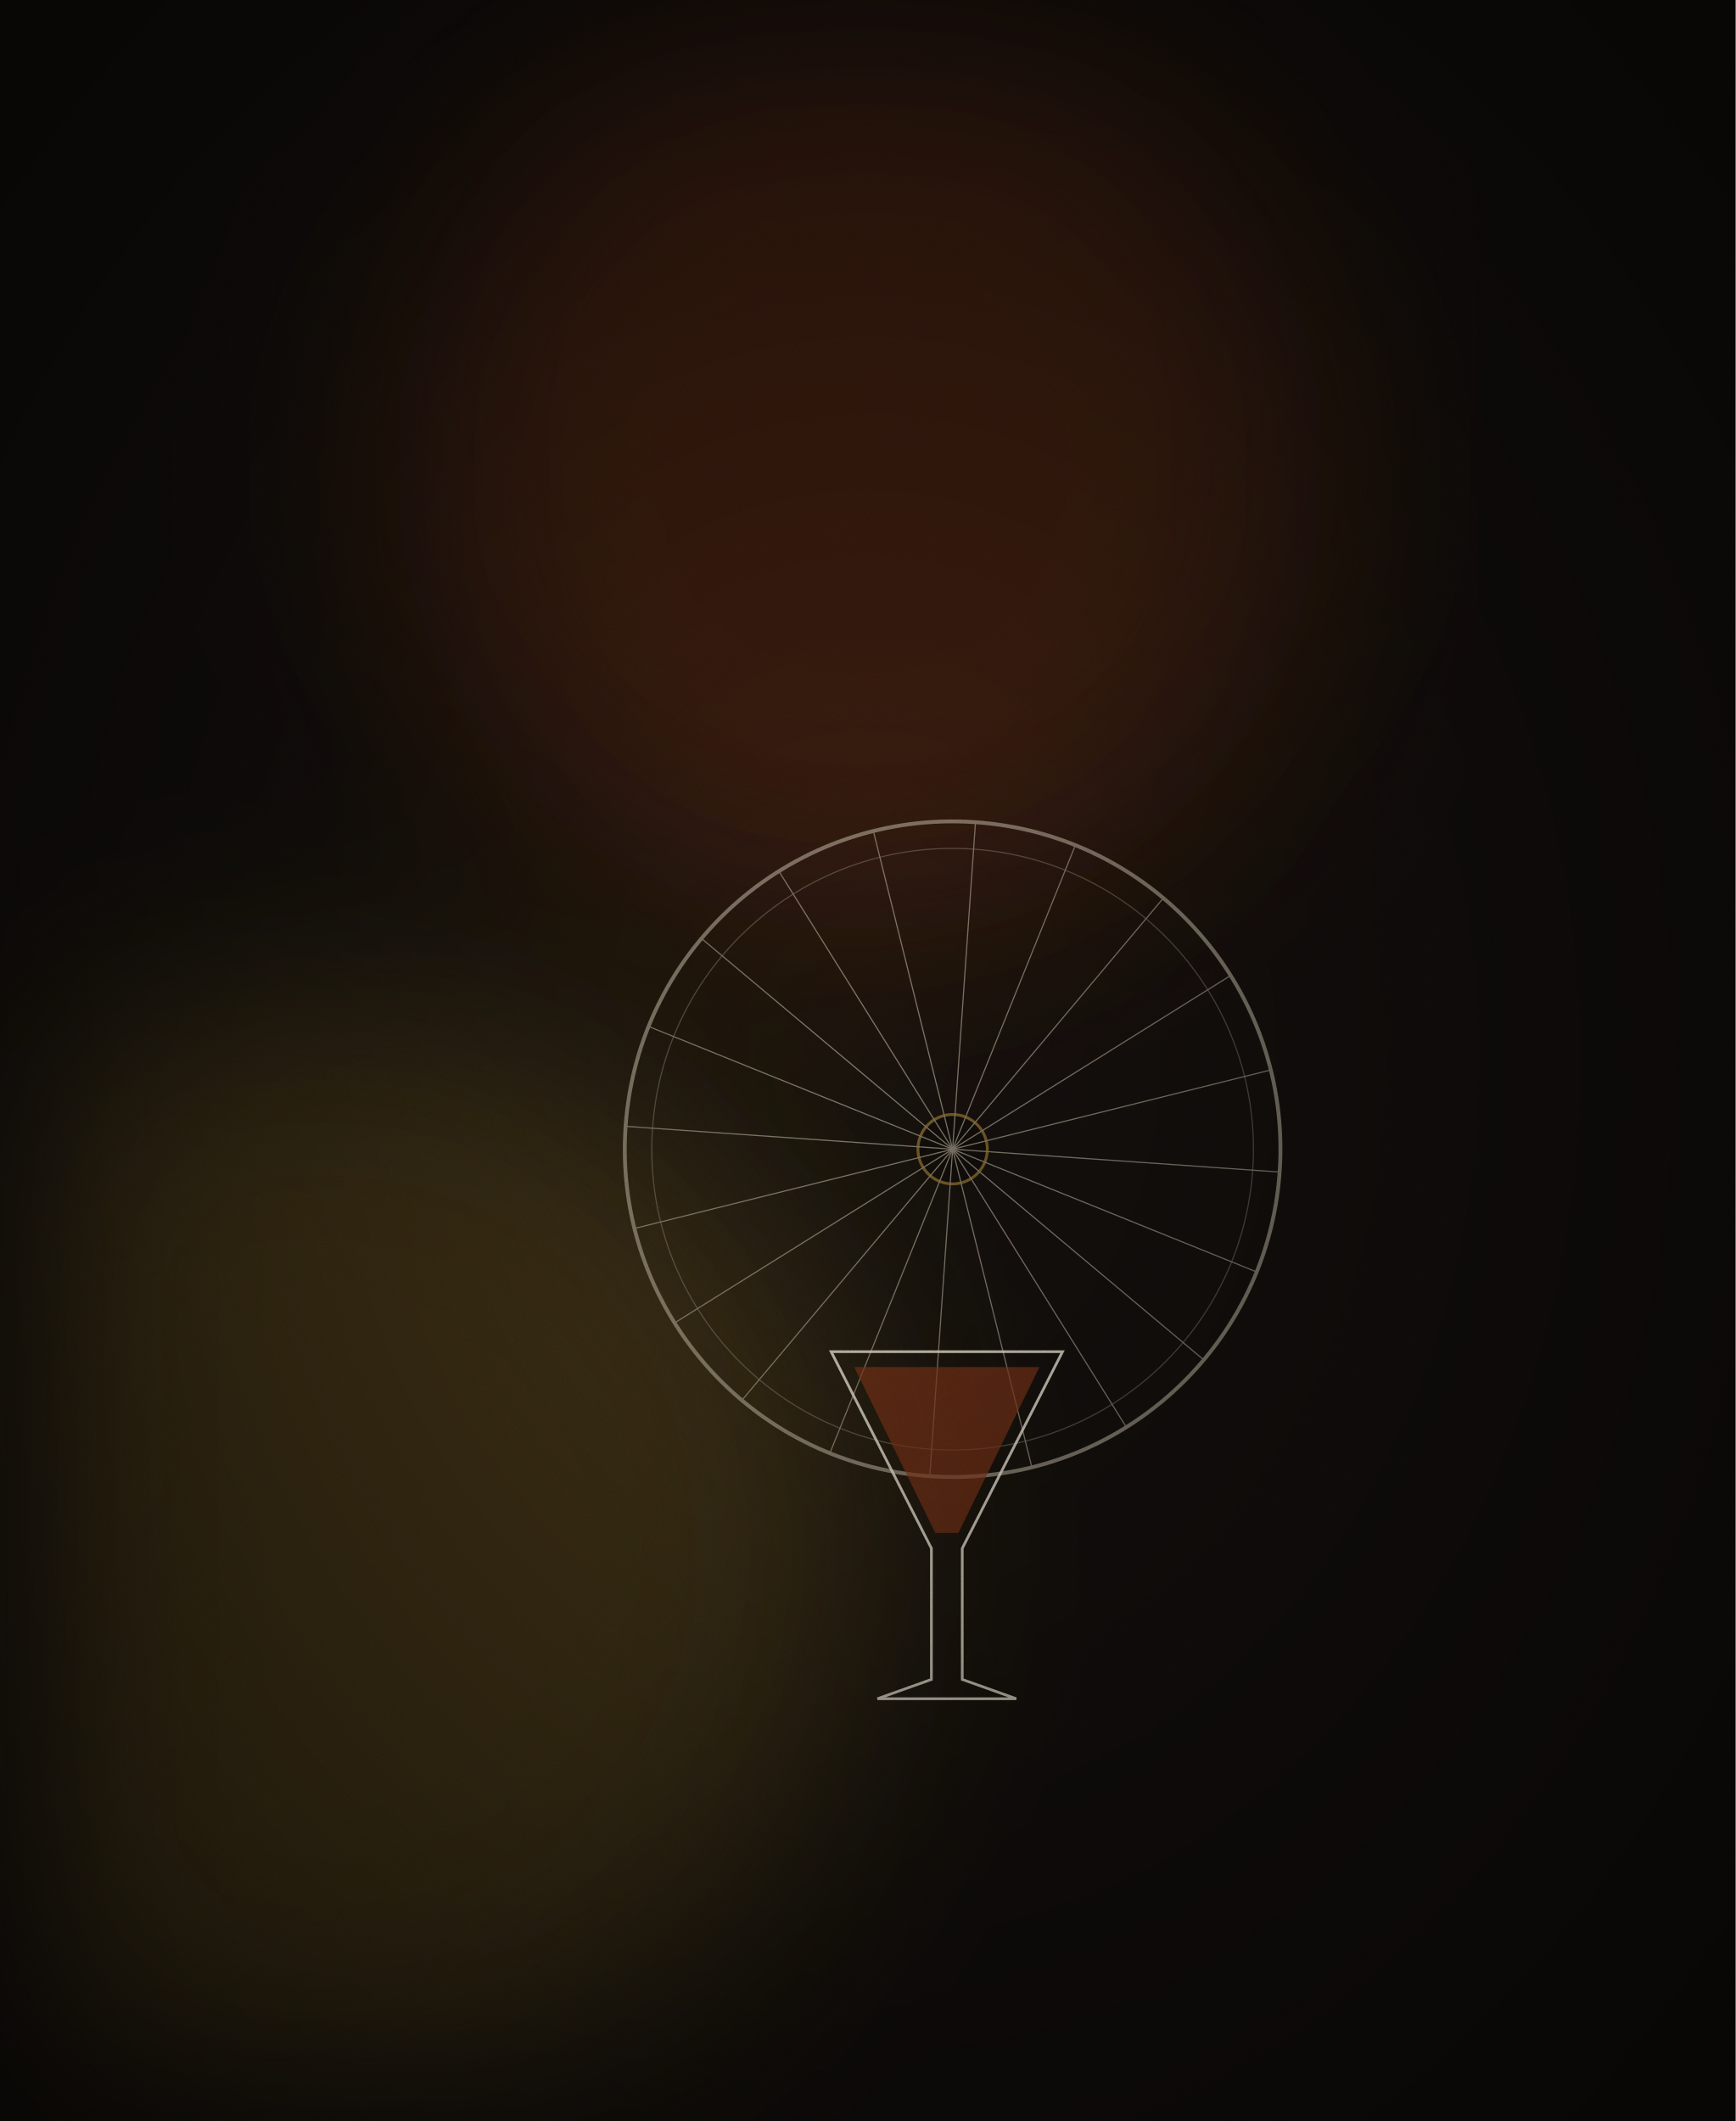
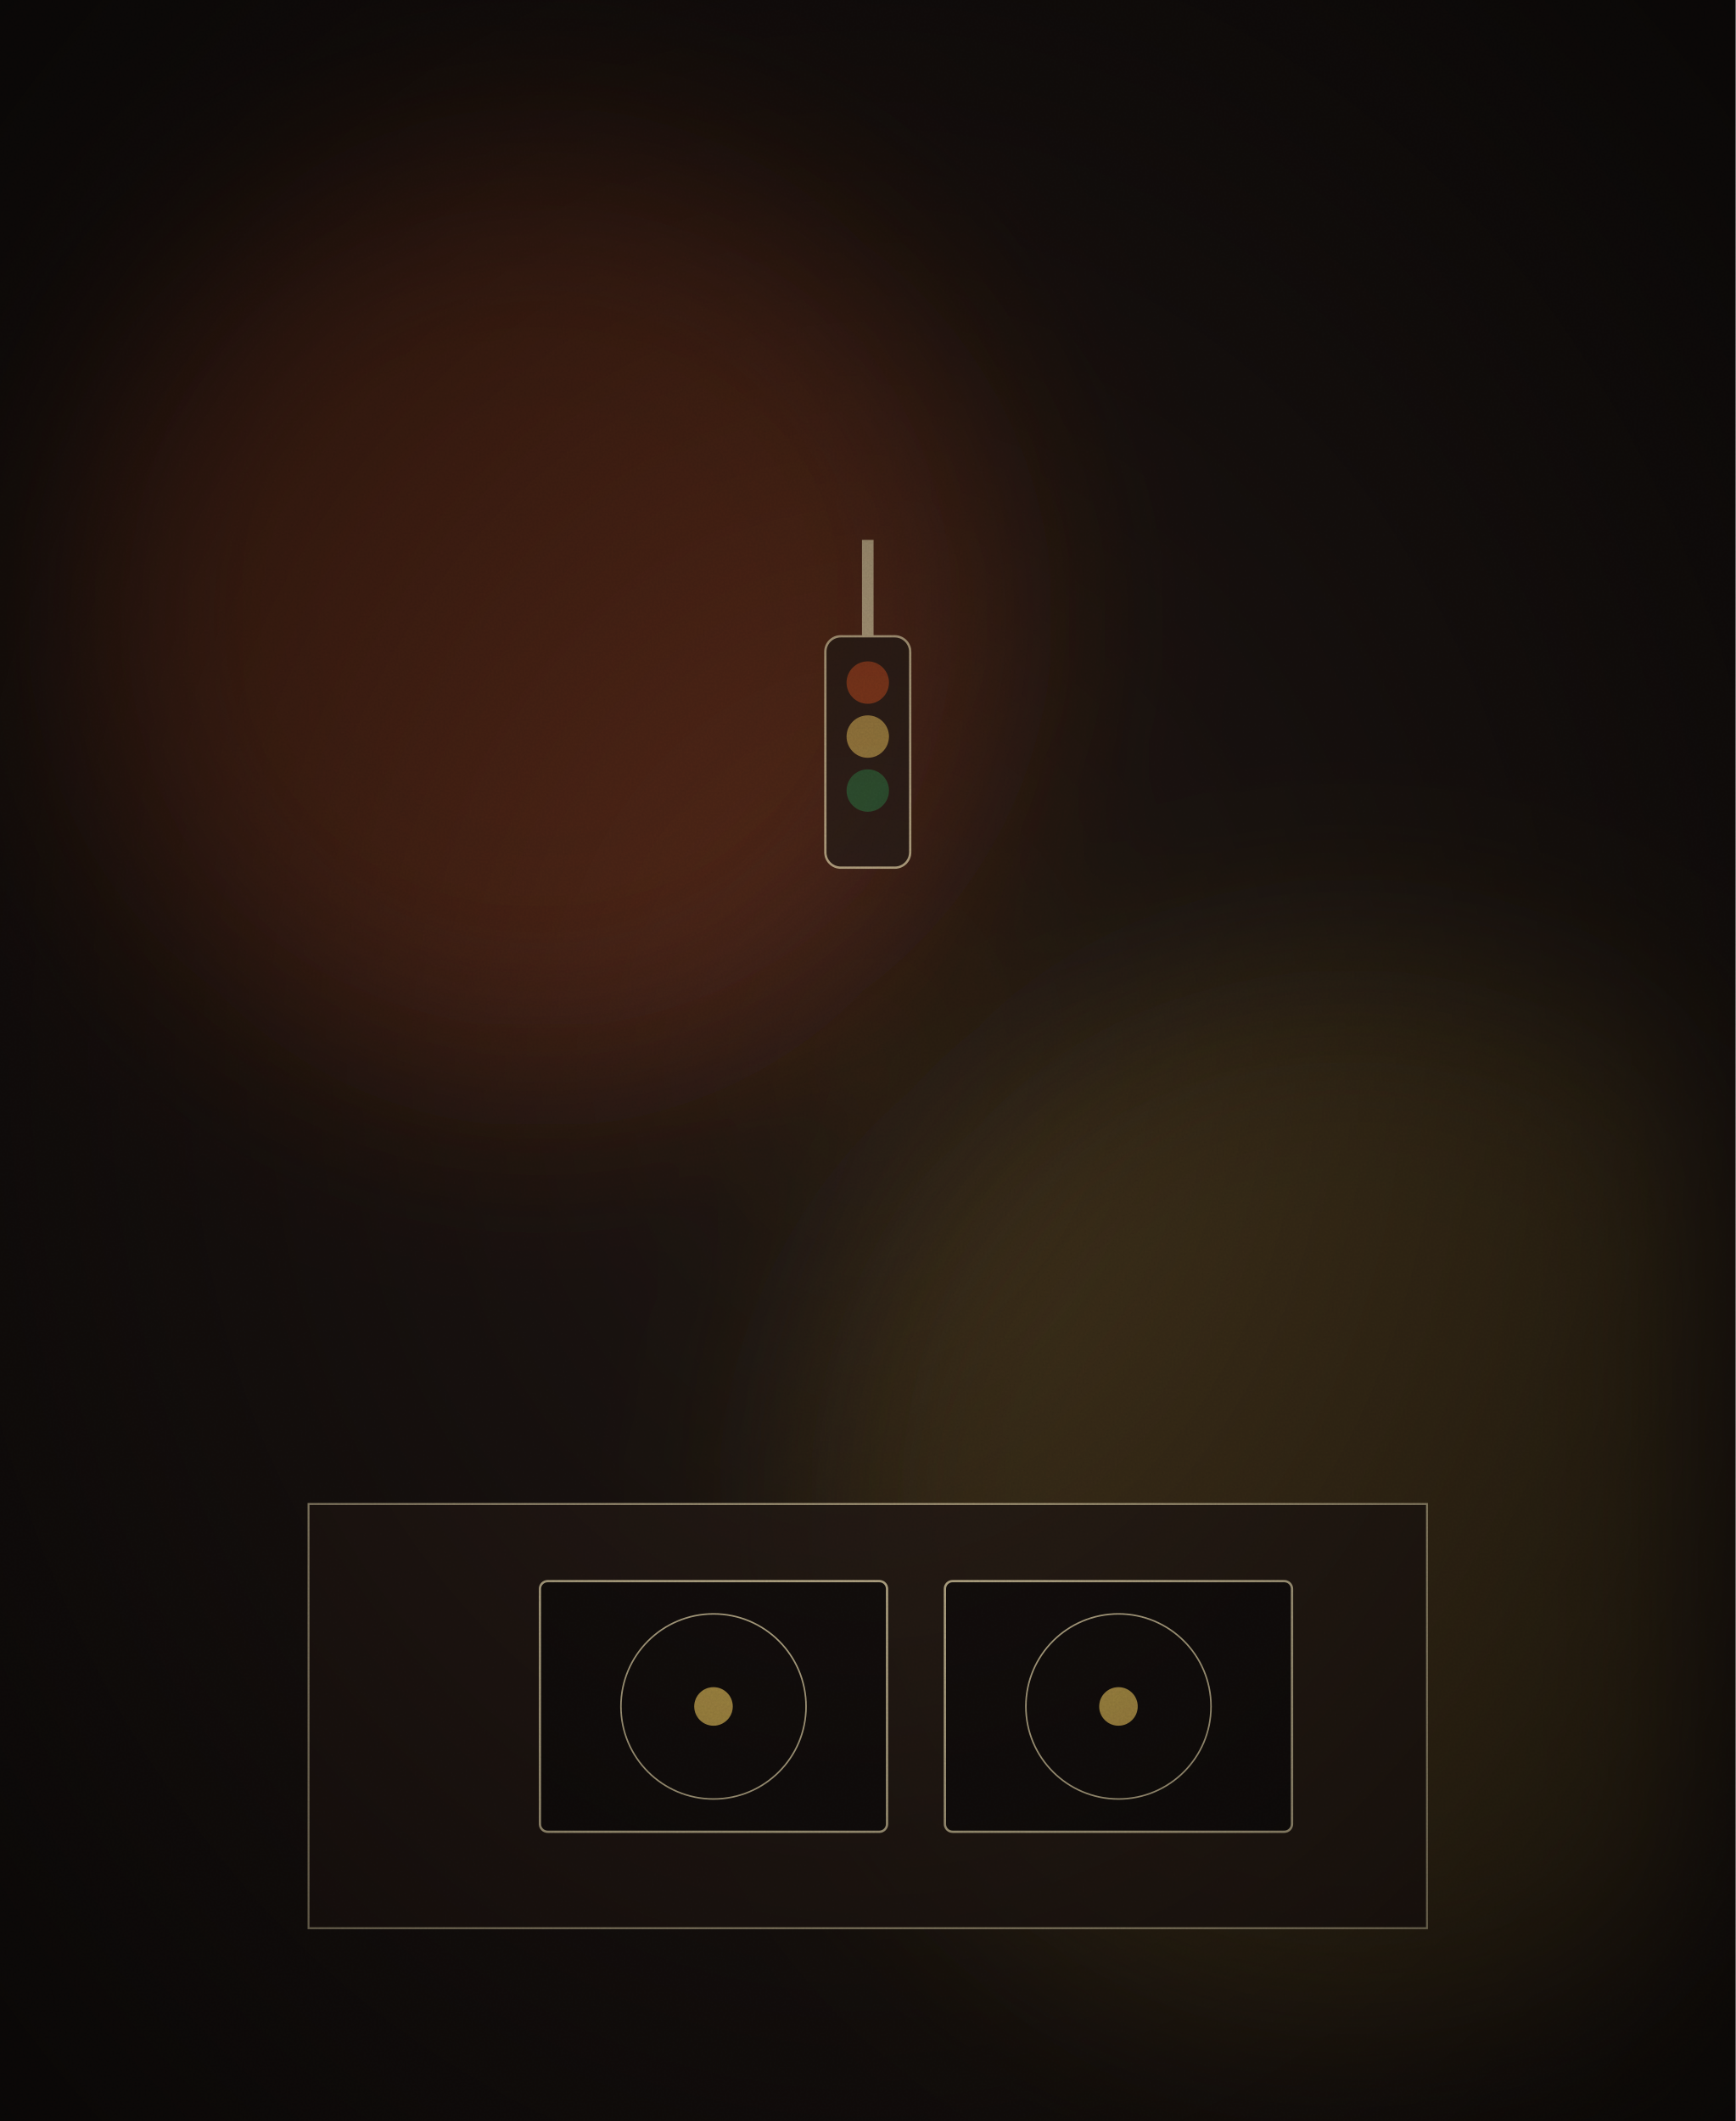
<svg xmlns="http://www.w3.org/2000/svg" viewBox="0 0 900 1100" preserveAspectRatio="xMidYMid slice">
  <defs>
-     <filter id="grain">
-       <feTurbulence type="fractalNoise" baseFrequency="0.95" numOctaves="2" stitchTiles="stitch" seed="17" />
-       <feColorMatrix values="0 0 0 0 0  0 0 0 0 0  0 0 0 0 0  0 0 0 0.18 0" />
+     <filter id="g22">
+       <feTurbulence type="fractalNoise" baseFrequency="0.95" numOctaves="2" stitchTiles="stitch" seed="22" />
+       <feColorMatrix values="0 0 0 0 0  0 0 0 0 0  0 0 0 0 0  0 0 0 0.16 0" />
    </filter>
-     <filter id="blur">
-       <feGaussianBlur stdDeviation="60" />
+     <filter id="bl">
+       <feGaussianBlur stdDeviation="55" />
    </filter>
  </defs>
-   <rect width="900" height="1100" fill="#15110E" />
-   <g opacity="0.7" filter="url(#blur)">
-     <circle cx="446" cy="242" r="240" fill="#8B3A1A" opacity="0.55" />
-     <circle cx="167" cy="803" r="280" fill="#9B7926" opacity="0.50" />
+   <rect width="900" height="1100" fill="#1F1714" />
+   <g opacity="0.78" filter="url(#bl)">
+     <circle cx="280" cy="320" r="240" fill="#D9582B" opacity="0.40" />
+     <circle cx="700" cy="780" r="280" fill="#A88536" opacity="0.35" />
  </g>
-   <g transform="translate(494 596) rotate(4)" opacity="0.55">
-     <circle r="170" fill="none" stroke="#DDD2BC" stroke-width="2" />
-     <circle r="156" fill="none" stroke="#DDD2BC" stroke-width="0.6" opacity="0.55" />
-     <circle r="18" fill="#0E0B09" stroke="#C49A3C" stroke-width="1.5" />
-     <line x1="0" y1="0" x2="170.0" y2="0.0" stroke="#DDD2BC" stroke-width="0.6" />
-     <line x1="0" y1="0" x2="161.7" y2="52.5" stroke="#DDD2BC" stroke-width="0.6" />
-     <line x1="0" y1="0" x2="137.5" y2="99.9" stroke="#DDD2BC" stroke-width="0.6" />
-     <line x1="0" y1="0" x2="99.9" y2="137.5" stroke="#DDD2BC" stroke-width="0.6" />
-     <line x1="0" y1="0" x2="52.5" y2="161.7" stroke="#DDD2BC" stroke-width="0.6" />
-     <line x1="0" y1="0" x2="0.0" y2="170.0" stroke="#DDD2BC" stroke-width="0.6" />
-     <line x1="0" y1="0" x2="-52.5" y2="161.7" stroke="#DDD2BC" stroke-width="0.6" />
-     <line x1="0" y1="0" x2="-99.9" y2="137.5" stroke="#DDD2BC" stroke-width="0.6" />
-     <line x1="0" y1="0" x2="-137.5" y2="99.9" stroke="#DDD2BC" stroke-width="0.6" />
-     <line x1="0" y1="0" x2="-161.7" y2="52.5" stroke="#DDD2BC" stroke-width="0.6" />
-     <line x1="0" y1="0" x2="-170.0" y2="0.0" stroke="#DDD2BC" stroke-width="0.6" />
-     <line x1="0" y1="0" x2="-161.7" y2="-52.5" stroke="#DDD2BC" stroke-width="0.6" />
-     <line x1="0" y1="0" x2="-137.5" y2="-99.9" stroke="#DDD2BC" stroke-width="0.6" />
-     <line x1="0" y1="0" x2="-99.9" y2="-137.5" stroke="#DDD2BC" stroke-width="0.6" />
-     <line x1="0" y1="0" x2="-52.5" y2="-161.7" stroke="#DDD2BC" stroke-width="0.6" />
-     <line x1="0" y1="0" x2="-0.0" y2="-170.0" stroke="#DDD2BC" stroke-width="0.6" />
-     <line x1="0" y1="0" x2="52.5" y2="-161.7" stroke="#DDD2BC" stroke-width="0.6" />
-     <line x1="0" y1="0" x2="99.9" y2="-137.5" stroke="#DDD2BC" stroke-width="0.6" />
-     <line x1="0" y1="0" x2="137.5" y2="-99.9" stroke="#DDD2BC" stroke-width="0.6" />
-     <line x1="0" y1="0" x2="161.7" y2="-52.5" stroke="#DDD2BC" stroke-width="0.6" />
+   <g transform="translate(450 380)" opacity="0.78">
+     <rect x="-22" y="-50" width="44" height="120" rx="8" fill="#2A1F19" stroke="#E2D2A8" stroke-width="1.2" />
+     <circle cx="0" cy="-26" r="11" fill="#A24521" opacity="0.95" />
+     <circle cx="0" cy="2" r="11" fill="#D8B458" opacity="0.85" />
+     <circle cx="0" cy="30" r="11" fill="#2B6A3F" opacity="0.9" />
+     <rect x="-3" y="-100" width="6" height="50" fill="#E2D2A8" />
  </g>
-   <g transform="translate(491 791)" opacity="0.85">
-     <path d="M -60 -90 L 60 -90 L 8 12 L 8 80 L 36 90 L -36 90 L -8 80 L -8 12 Z" fill="none" stroke="#F2EBDA" stroke-width="1.4" />
-     <path d="M -48 -82 L 48 -82 L 6 4 L -6 4 Z" fill="#8B3A1A" opacity="0.78" />
-   </g>
-   <rect width="900" height="1100" fill="url(#vig1)" />
+   <rect x="160" y="780" width="580" height="220" fill="#2A1F19" opacity="0.85" stroke="#E2D2A8" stroke-width="1" />
+   <rect x="280" y="820" width="180" height="130" rx="4" fill="#181210" stroke="#E2D2A8" stroke-width="1.2" />
+   <rect x="490" y="820" width="180" height="130" rx="4" fill="#181210" stroke="#E2D2A8" stroke-width="1.2" />
+   <circle cx="370" cy="885" r="48" fill="#181210" stroke="#E2D2A8" stroke-width="0.8" />
+   <circle cx="370" cy="885" r="10" fill="#D8B458" />
+   <circle cx="580" cy="885" r="48" fill="#181210" stroke="#E2D2A8" stroke-width="0.8" />
+   <circle cx="580" cy="885" r="10" fill="#D8B458" />
+   <rect width="900" height="1100" fill="url(#v2)" />
  <defs>
-     <radialGradient id="vig1" cx="50%" cy="50%" r="80%">
+     <radialGradient id="v2" cx="50%" cy="50%" r="78%">
      <stop offset="0" stop-color="#000" stop-opacity="0" />
-       <stop offset="1" stop-color="#000" stop-opacity="0.7" />
+       <stop offset="1" stop-color="#000" stop-opacity="0.74" />
    </radialGradient>
  </defs>
-   <rect width="100%" height="100%" filter="url(#grain)" opacity="0.55" />
+   <rect width="100%" height="100%" filter="url(#g22)" opacity="0.55" />
</svg>
